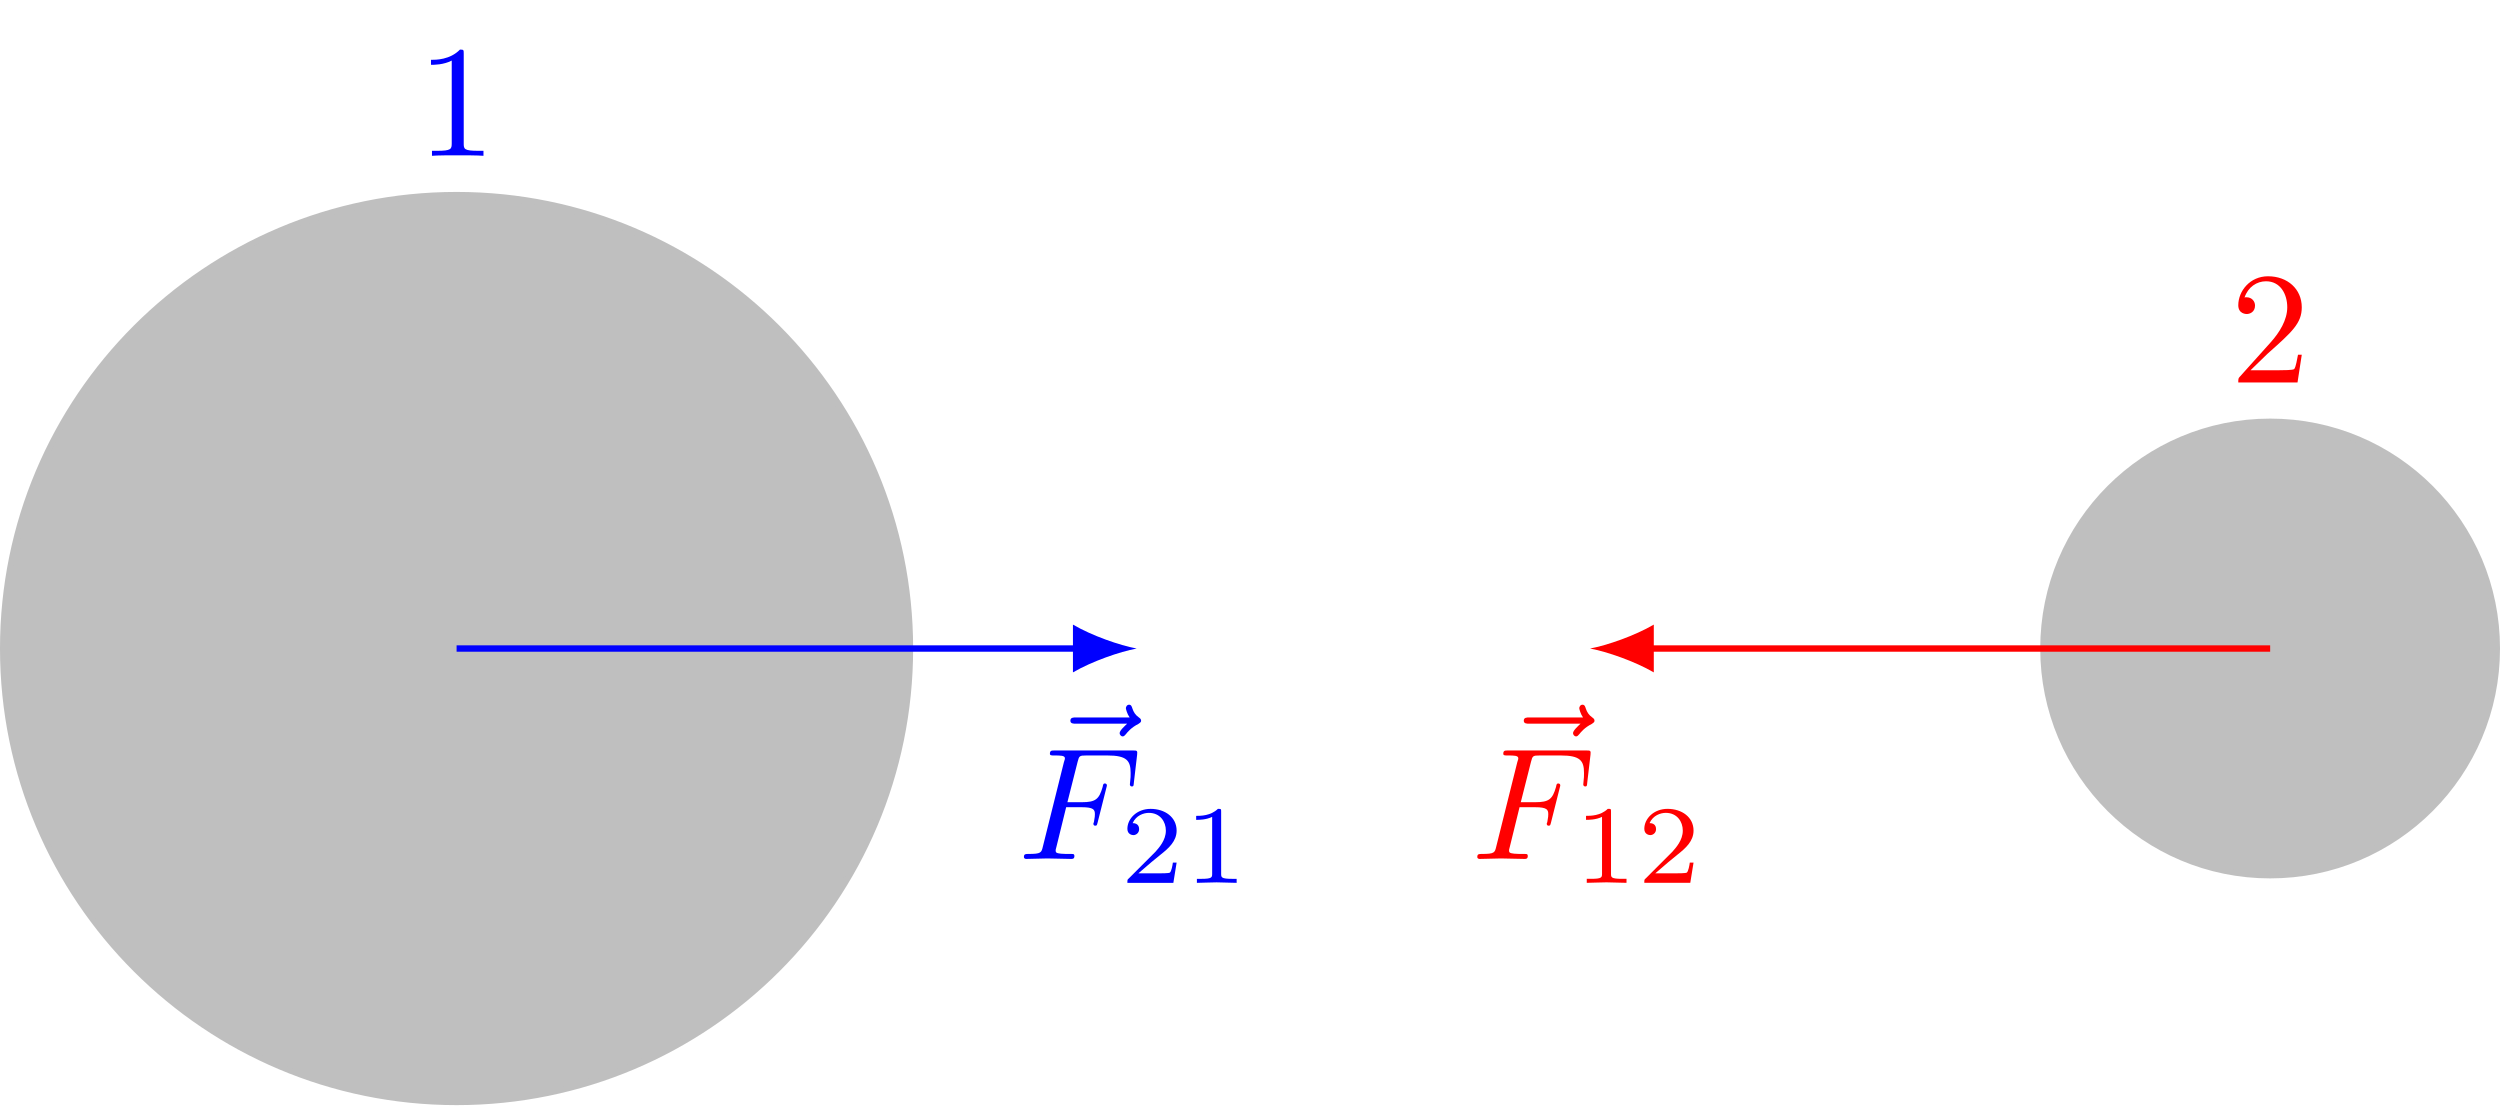
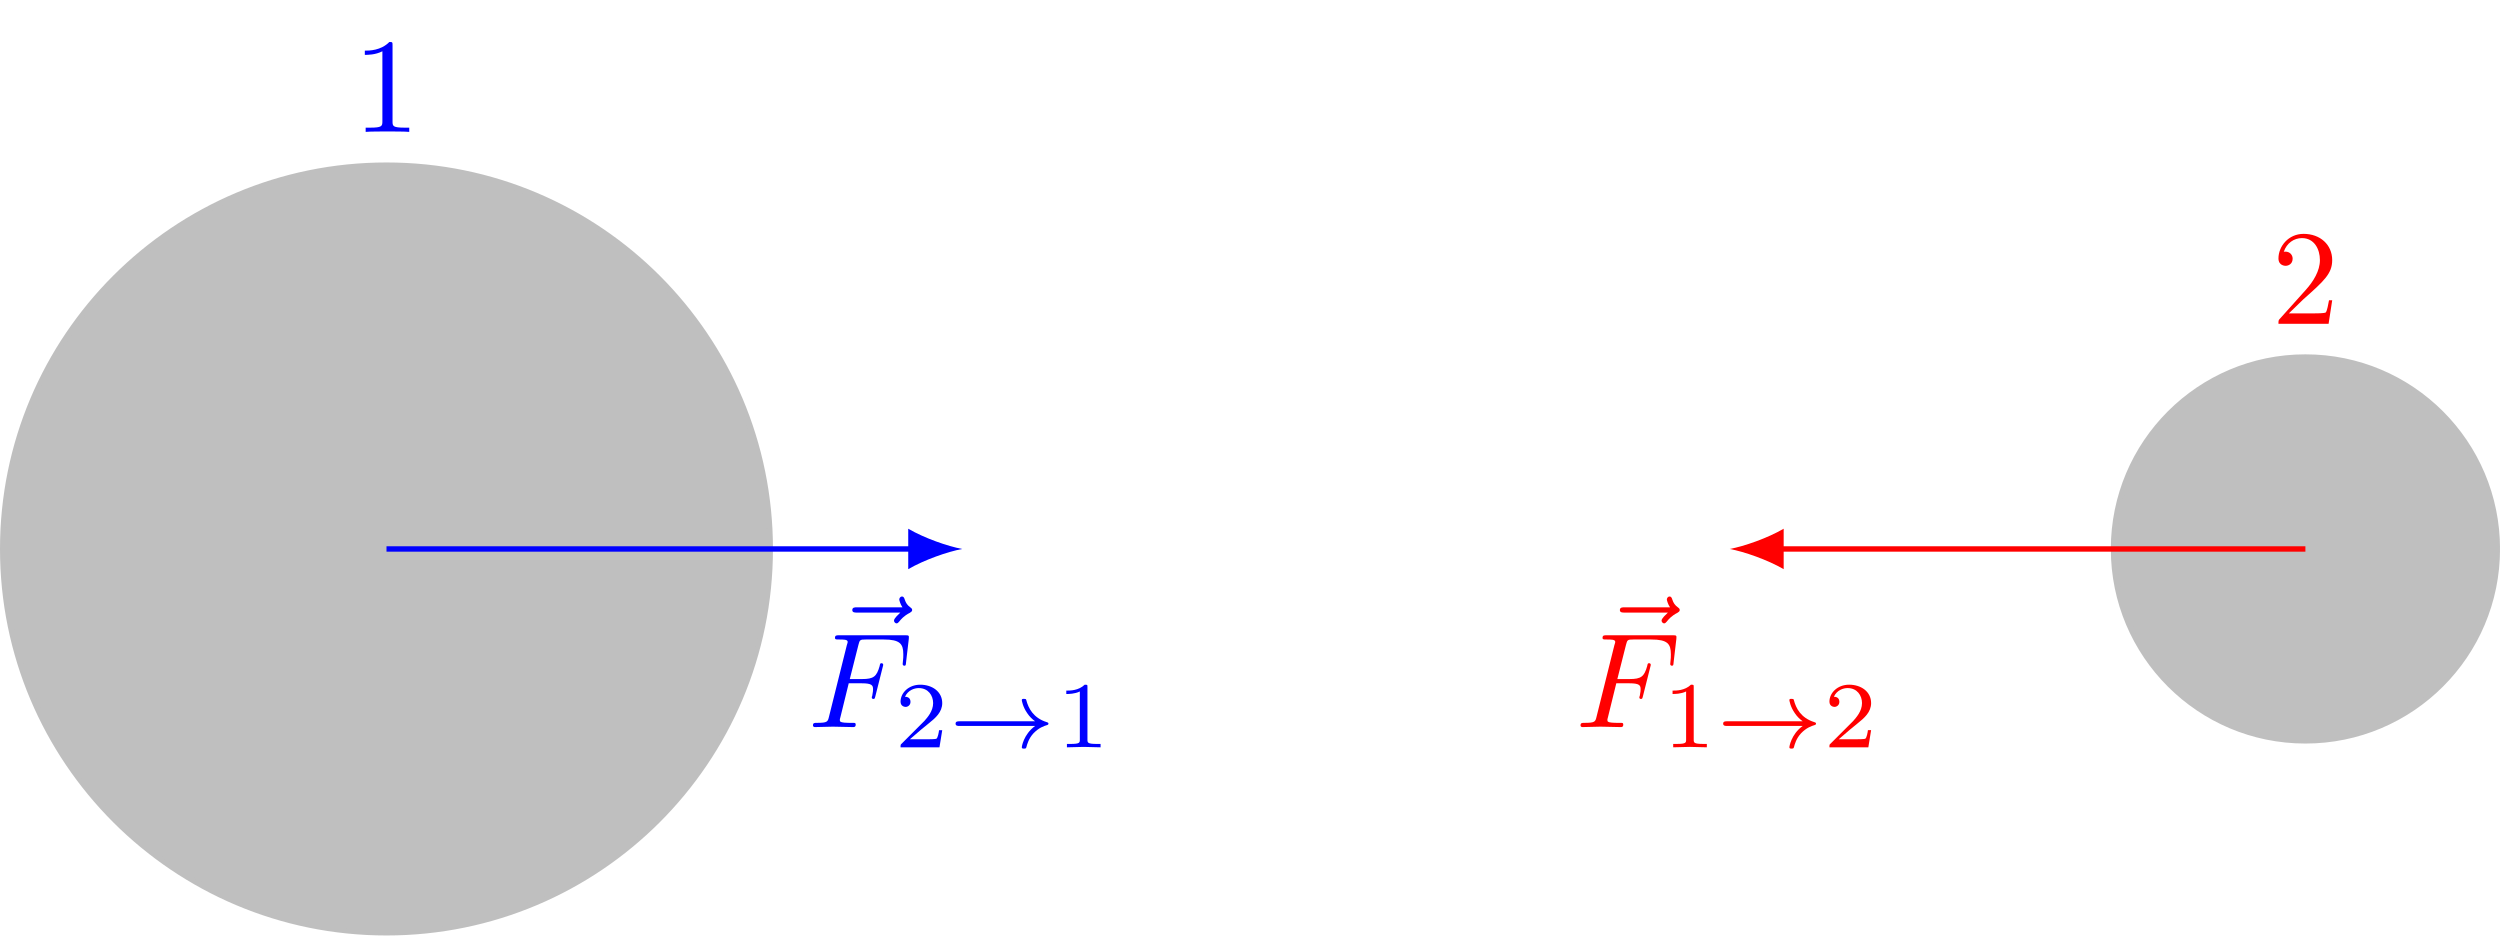
- <svg xmlns="http://www.w3.org/2000/svg" xmlns:xlink="http://www.w3.org/1999/xlink" width="156.304pt" height="69.092pt" viewBox="0 0 156.304 69.092" version="1.1">
+ <svg xmlns="http://www.w3.org/2000/svg" xmlns:xlink="http://www.w3.org/1999/xlink" width="184.65pt" height="69.092pt" viewBox="0 0 184.65 69.092" version="1.1">
  <defs>
    <g>
      <symbol overflow="visible" id="glyph0-0">
        <path style="stroke:none;" d="" />
      </symbol>
      <symbol overflow="visible" id="glyph0-1">
        <path style="stroke:none;" d="M 2.938 -6.375 C 2.938 -6.625 2.938 -6.641 2.703 -6.641 C 2.078 -6 1.203 -6 0.891 -6 L 0.891 -5.688 C 1.094 -5.688 1.672 -5.688 2.188 -5.953 L 2.188 -0.781 C 2.188 -0.422 2.156 -0.312 1.266 -0.312 L 0.953 -0.312 L 0.953 0 C 1.297 -0.031 2.156 -0.031 2.562 -0.031 C 2.953 -0.031 3.828 -0.031 4.172 0 L 4.172 -0.312 L 3.859 -0.312 C 2.953 -0.312 2.938 -0.422 2.938 -0.781 Z M 2.938 -6.375 " />
      </symbol>
      <symbol overflow="visible" id="glyph0-2">
        <path style="stroke:none;" d="M 1.266 -0.766 L 2.328 -1.797 C 3.875 -3.172 4.469 -3.703 4.469 -4.703 C 4.469 -5.844 3.578 -6.641 2.359 -6.641 C 1.234 -6.641 0.5 -5.719 0.5 -4.828 C 0.5 -4.281 1 -4.281 1.031 -4.281 C 1.203 -4.281 1.547 -4.391 1.547 -4.812 C 1.547 -5.062 1.359 -5.328 1.016 -5.328 C 0.938 -5.328 0.922 -5.328 0.891 -5.312 C 1.109 -5.969 1.656 -6.328 2.234 -6.328 C 3.141 -6.328 3.562 -5.516 3.562 -4.703 C 3.562 -3.906 3.078 -3.125 2.516 -2.5 L 0.609 -0.375 C 0.5 -0.266 0.5 -0.234 0.5 0 L 4.203 0 L 4.469 -1.734 L 4.234 -1.734 C 4.172 -1.438 4.109 -1 4 -0.844 C 3.938 -0.766 3.281 -0.766 3.062 -0.766 Z M 1.266 -0.766 " />
      </symbol>
      <symbol overflow="visible" id="glyph1-0">
        <path style="stroke:none;" d="" />
      </symbol>
      <symbol overflow="visible" id="glyph1-1">
        <path style="stroke:none;" d="M 5.359 -5.938 C 5.219 -5.797 4.891 -5.516 4.891 -5.344 C 4.891 -5.25 4.984 -5.141 5.078 -5.141 C 5.172 -5.141 5.219 -5.219 5.281 -5.281 C 5.391 -5.422 5.625 -5.703 6.062 -5.922 C 6.125 -5.969 6.234 -6.016 6.234 -6.125 C 6.234 -6.234 6.156 -6.281 6.094 -6.328 C 5.875 -6.484 5.766 -6.656 5.688 -6.891 C 5.656 -6.984 5.625 -7.125 5.484 -7.125 C 5.344 -7.125 5.281 -6.984 5.281 -6.906 C 5.281 -6.859 5.359 -6.547 5.516 -6.328 L 2.156 -6.328 C 2 -6.328 1.812 -6.328 1.812 -6.125 C 1.812 -5.938 2 -5.938 2.156 -5.938 Z M 5.359 -5.938 " />
      </symbol>
      <symbol overflow="visible" id="glyph1-2">
        <path style="stroke:none;" d="M 3.016 -3.234 L 3.984 -3.234 C 4.734 -3.234 4.812 -3.078 4.812 -2.797 C 4.812 -2.719 4.812 -2.609 4.75 -2.297 C 4.719 -2.25 4.719 -2.219 4.719 -2.188 C 4.719 -2.109 4.781 -2.078 4.828 -2.078 C 4.938 -2.078 4.938 -2.109 4.984 -2.281 L 5.531 -4.453 C 5.562 -4.562 5.562 -4.578 5.562 -4.609 C 5.562 -4.625 5.547 -4.719 5.438 -4.719 C 5.344 -4.719 5.328 -4.672 5.297 -4.5 C 5.078 -3.734 4.859 -3.547 4 -3.547 L 3.094 -3.547 L 3.734 -6.078 C 3.828 -6.438 3.844 -6.469 4.281 -6.469 L 5.594 -6.469 C 6.812 -6.469 7.047 -6.141 7.047 -5.375 C 7.047 -5.141 7.047 -5.109 7.016 -4.828 C 7 -4.703 7 -4.688 7 -4.656 C 7 -4.609 7.031 -4.531 7.125 -4.531 C 7.234 -4.531 7.234 -4.594 7.25 -4.781 L 7.453 -6.516 C 7.484 -6.781 7.438 -6.781 7.188 -6.781 L 2.297 -6.781 C 2.109 -6.781 2 -6.781 2 -6.578 C 2 -6.469 2.094 -6.469 2.281 -6.469 C 2.656 -6.469 2.938 -6.469 2.938 -6.297 C 2.938 -6.25 2.938 -6.234 2.875 -6.047 L 1.562 -0.781 C 1.469 -0.391 1.453 -0.312 0.656 -0.312 C 0.484 -0.312 0.375 -0.312 0.375 -0.125 C 0.375 0 0.5 0 0.531 0 C 0.812 0 1.562 -0.031 1.844 -0.031 C 2.172 -0.031 3 0 3.328 0 C 3.422 0 3.531 0 3.531 -0.188 C 3.531 -0.266 3.484 -0.297 3.484 -0.297 C 3.453 -0.312 3.422 -0.312 3.203 -0.312 C 2.984 -0.312 2.938 -0.312 2.688 -0.328 C 2.391 -0.359 2.359 -0.406 2.359 -0.531 C 2.359 -0.547 2.359 -0.609 2.406 -0.75 Z M 3.016 -3.234 " />
      </symbol>
      <symbol overflow="visible" id="glyph2-0">
        <path style="stroke:none;" d="" />
      </symbol>
      <symbol overflow="visible" id="glyph2-1">
        <path style="stroke:none;" d="M 3.516 -1.266 L 3.281 -1.266 C 3.266 -1.109 3.188 -0.703 3.094 -0.641 C 3.047 -0.594 2.516 -0.594 2.406 -0.594 L 1.125 -0.594 C 1.859 -1.234 2.109 -1.438 2.516 -1.766 C 3.031 -2.172 3.516 -2.609 3.516 -3.266 C 3.516 -4.109 2.781 -4.625 1.891 -4.625 C 1.031 -4.625 0.438 -4.016 0.438 -3.375 C 0.438 -3.031 0.734 -2.984 0.812 -2.984 C 0.969 -2.984 1.172 -3.109 1.172 -3.359 C 1.172 -3.484 1.125 -3.734 0.766 -3.734 C 0.984 -4.219 1.453 -4.375 1.781 -4.375 C 2.484 -4.375 2.844 -3.828 2.844 -3.266 C 2.844 -2.656 2.406 -2.188 2.188 -1.938 L 0.516 -0.266 C 0.438 -0.203 0.438 -0.188 0.438 0 L 3.312 0 Z M 3.516 -1.266 " />
      </symbol>
      <symbol overflow="visible" id="glyph2-2">
        <path style="stroke:none;" d="M 2.328 -4.438 C 2.328 -4.625 2.328 -4.625 2.125 -4.625 C 1.672 -4.188 1.047 -4.188 0.766 -4.188 L 0.766 -3.938 C 0.922 -3.938 1.391 -3.938 1.766 -4.125 L 1.766 -0.578 C 1.766 -0.344 1.766 -0.25 1.078 -0.25 L 0.812 -0.25 L 0.812 0 C 0.938 0 1.797 -0.031 2.047 -0.031 C 2.266 -0.031 3.141 0 3.297 0 L 3.297 -0.25 L 3.031 -0.25 C 2.328 -0.25 2.328 -0.344 2.328 -0.578 Z M 2.328 -4.438 " />
      </symbol>
+       <symbol overflow="visible" id="glyph3-0">
+         <path style="stroke:none;" d="" />
+       </symbol>
+       <symbol overflow="visible" id="glyph3-1">
+         <path style="stroke:none;" d="M 6.406 -1.578 C 5.531 -0.938 5.422 -0.016 5.422 -0.016 C 5.422 0.094 5.484 0.094 5.578 0.094 C 5.703 0.094 5.734 0.094 5.766 -0.031 C 5.812 -0.203 5.922 -0.641 6.281 -1.031 C 6.688 -1.453 7.031 -1.562 7.328 -1.656 C 7.359 -1.672 7.391 -1.703 7.391 -1.734 C 7.391 -1.812 7.359 -1.828 7.266 -1.859 C 6.266 -2.172 5.906 -2.891 5.75 -3.5 C 5.734 -3.578 5.672 -3.578 5.578 -3.578 C 5.484 -3.578 5.422 -3.578 5.422 -3.484 C 5.422 -3.469 5.484 -3 5.828 -2.516 C 5.984 -2.281 6.188 -2.078 6.406 -1.922 L 0.812 -1.922 C 0.703 -1.922 0.531 -1.922 0.531 -1.75 C 0.531 -1.578 0.703 -1.578 0.812 -1.578 Z M 6.406 -1.578 " />
+       </symbol>
    </g>
    <clipPath id="clip1">
      <path d="M 0 6 L 63 6 L 63 69.094 L 0 69.094 Z M 0 6 " />
    </clipPath>
    <clipPath id="clip2">
-       <path d="M 127 26 L 156.305 26 L 156.305 55 L 127 55 Z M 127 26 " />
+       <path d="M 156 26 L 184.648 26 L 184.648 55 L 156 55 Z M 156 26 " />
    </clipPath>
    <clipPath id="clip3">
-       <path d="M 122 20 L 156.305 20 L 156.305 61 L 122 61 Z M 122 20 " />
+       <path d="M 150 20 L 184.648 20 L 184.648 61 L 150 61 Z M 150 20 " />
    </clipPath>
  </defs>
  <g id="surface1">
    <path style=" stroke:none;fill-rule:nonzero;fill:rgb(75%,75%,75%);fill-opacity:1;" d="M 56.891 40.547 C 56.891 24.891 44.199 12.199 28.547 12.199 C 12.891 12.199 0.199 24.891 0.199 40.547 C 0.199 56.203 12.891 68.895 28.547 68.895 C 44.199 68.895 56.891 56.203 56.891 40.547 Z M 56.891 40.547 " />
    <g clip-path="url(#clip1)" clip-rule="nonzero">
-       <path style="fill:none;stroke-width:0.399;stroke-linecap:butt;stroke-linejoin:miter;stroke:rgb(75%,75%,75%);stroke-opacity:1;stroke-miterlimit:10;" d="M -28.348 -0.001 C -28.348 15.655 -41.04 28.347 -56.692 28.347 C -72.348 28.347 -85.04 15.655 -85.04 -0.001 C -85.04 -15.657 -72.348 -28.349 -56.692 -28.349 C -41.04 -28.349 -28.348 -15.657 -28.348 -0.001 Z M -28.348 -0.001 " transform="matrix(1,0,0,-1,85.239,40.546)" />
+       <path style="fill:none;stroke-width:0.399;stroke-linecap:butt;stroke-linejoin:miter;stroke:rgb(75%,75%,75%);stroke-opacity:1;stroke-miterlimit:10;" d="M -42.521 -0.001 C -42.521 15.655 -55.213 28.347 -70.865 28.347 C -86.521 28.347 -99.213 15.655 -99.213 -0.001 C -99.213 -15.657 -86.521 -28.349 -70.865 -28.349 C -55.213 -28.349 -42.521 -15.657 -42.521 -0.001 Z M -42.521 -0.001 " transform="matrix(1,0,0,-1,99.412,40.546)" />
    </g>
    <g clip-path="url(#clip2)" clip-rule="nonzero">
-       <path style=" stroke:none;fill-rule:nonzero;fill:rgb(75%,75%,75%);fill-opacity:1;" d="M 156.105 40.547 C 156.105 32.719 149.762 26.371 141.934 26.371 C 134.105 26.371 127.758 32.719 127.758 40.547 C 127.758 48.375 134.105 54.719 141.934 54.719 C 149.762 54.719 156.105 48.375 156.105 40.547 Z M 156.105 40.547 " />
+       <path style=" stroke:none;fill-rule:nonzero;fill:rgb(75%,75%,75%);fill-opacity:1;" d="M 184.453 40.547 C 184.453 32.719 178.105 26.371 170.277 26.371 C 162.449 26.371 156.105 32.719 156.105 40.547 C 156.105 48.375 162.449 54.719 170.277 54.719 C 178.105 54.719 184.453 48.375 184.453 40.547 Z M 184.453 40.547 " />
    </g>
    <g clip-path="url(#clip3)" clip-rule="nonzero">
-       <path style="fill:none;stroke-width:0.399;stroke-linecap:butt;stroke-linejoin:miter;stroke:rgb(75%,75%,75%);stroke-opacity:1;stroke-miterlimit:10;" d="M 70.866 -0.001 C 70.866 7.827 64.523 14.175 56.695 14.175 C 48.866 14.175 42.519 7.827 42.519 -0.001 C 42.519 -7.829 48.866 -14.173 56.695 -14.173 C 64.523 -14.173 70.866 -7.829 70.866 -0.001 Z M 70.866 -0.001 " transform="matrix(1,0,0,-1,85.239,40.546)" />
+       <path style="fill:none;stroke-width:0.399;stroke-linecap:butt;stroke-linejoin:miter;stroke:rgb(75%,75%,75%);stroke-opacity:1;stroke-miterlimit:10;" d="M 85.041 -0.001 C 85.041 7.827 78.693 14.175 70.865 14.175 C 63.037 14.175 56.693 7.827 56.693 -0.001 C 56.693 -7.829 63.037 -14.173 70.865 -14.173 C 78.693 -14.173 85.041 -7.829 85.041 -0.001 Z M 85.041 -0.001 " transform="matrix(1,0,0,-1,99.412,40.546)" />
    </g>
    <g style="fill:rgb(0%,0%,100%);fill-opacity:1;">
      <use xlink:href="#glyph0-1" x="26.055" y="9.741" />
    </g>
    <g style="fill:rgb(100%,0%,0%);fill-opacity:1;">
-       <use xlink:href="#glyph0-2" x="139.441" y="23.914" />
+       <use xlink:href="#glyph0-2" x="167.787" y="23.914" />
    </g>
-     <path style="fill:none;stroke-width:0.399;stroke-linecap:butt;stroke-linejoin:miter;stroke:rgb(0%,0%,100%);stroke-opacity:1;stroke-miterlimit:10;" d="M -56.692 -0.001 L -17.759 -0.001 " transform="matrix(1,0,0,-1,85.239,40.546)" />
+     <path style="fill:none;stroke-width:0.399;stroke-linecap:butt;stroke-linejoin:miter;stroke:rgb(0%,0%,100%);stroke-opacity:1;stroke-miterlimit:10;" d="M -70.865 -0.001 L -31.932 -0.001 " transform="matrix(1,0,0,-1,99.412,40.546)" />
    <path style=" stroke:none;fill-rule:nonzero;fill:rgb(0%,0%,100%);fill-opacity:1;" d="M 71.066 40.547 C 70.004 40.348 68.277 39.75 67.082 39.051 L 67.082 42.039 C 68.277 41.344 70.004 40.746 71.066 40.547 " />
    <g style="fill:rgb(0%,0%,100%);fill-opacity:1;">
-       <use xlink:href="#glyph1-1" x="65.11" y="51.184" />
+       <use xlink:href="#glyph1-1" x="61.139" y="51.184" />
    </g>
    <g style="fill:rgb(0%,0%,100%);fill-opacity:1;">
-       <use xlink:href="#glyph1-2" x="63.642" y="53.702" />
+       <use xlink:href="#glyph1-2" x="59.671" y="53.702" />
    </g>
    <g style="fill:rgb(0%,0%,100%);fill-opacity:1;">
-       <use xlink:href="#glyph2-1" x="70.048" y="55.197" />
-       <use xlink:href="#glyph2-2" x="74.02" y="55.197" />
+       <use xlink:href="#glyph2-1" x="66.077" y="55.197" />
    </g>
-     <path style="fill:none;stroke-width:0.399;stroke-linecap:butt;stroke-linejoin:miter;stroke:rgb(100%,0%,0%);stroke-opacity:1;stroke-miterlimit:10;" d="M 56.695 -0.001 L 17.761 -0.001 " transform="matrix(1,0,0,-1,85.239,40.546)" />
-     <path style=" stroke:none;fill-rule:nonzero;fill:rgb(100%,0%,0%);fill-opacity:1;" d="M 99.414 40.547 C 100.477 40.746 102.203 41.344 103.398 42.039 L 103.398 39.051 C 102.203 39.75 100.477 40.348 99.414 40.547 " />
+     <g style="fill:rgb(0%,0%,100%);fill-opacity:1;">
+       <use xlink:href="#glyph3-1" x="70.048" y="55.197" />
+     </g>
+     <g style="fill:rgb(0%,0%,100%);fill-opacity:1;">
+       <use xlink:href="#glyph2-2" x="77.991" y="55.197" />
+     </g>
+     <path style="fill:none;stroke-width:0.399;stroke-linecap:butt;stroke-linejoin:miter;stroke:rgb(100%,0%,0%);stroke-opacity:1;stroke-miterlimit:10;" d="M 70.865 -0.001 L 31.932 -0.001 " transform="matrix(1,0,0,-1,99.412,40.546)" />
+     <path style=" stroke:none;fill-rule:nonzero;fill:rgb(100%,0%,0%);fill-opacity:1;" d="M 127.758 40.547 C 128.82 40.746 130.547 41.344 131.742 42.039 L 131.742 39.051 C 130.547 39.75 128.82 40.348 127.758 40.547 " />
    <g style="fill:rgb(100%,0%,0%);fill-opacity:1;">
-       <use xlink:href="#glyph1-1" x="93.457" y="51.184" />
+       <use xlink:href="#glyph1-1" x="117.832" y="51.184" />
    </g>
    <g style="fill:rgb(100%,0%,0%);fill-opacity:1;">
-       <use xlink:href="#glyph1-2" x="91.988" y="53.702" />
+       <use xlink:href="#glyph1-2" x="116.363" y="53.702" />
    </g>
    <g style="fill:rgb(100%,0%,0%);fill-opacity:1;">
-       <use xlink:href="#glyph2-2" x="98.395" y="55.196" />
-       <use xlink:href="#glyph2-1" x="102.367" y="55.196" />
+       <use xlink:href="#glyph2-2" x="122.77" y="55.196" />
+     </g>
+     <g style="fill:rgb(100%,0%,0%);fill-opacity:1;">
+       <use xlink:href="#glyph3-1" x="126.741" y="55.196" />
+     </g>
+     <g style="fill:rgb(100%,0%,0%);fill-opacity:1;">
+       <use xlink:href="#glyph2-1" x="134.684" y="55.196" />
    </g>
  </g>
</svg>
